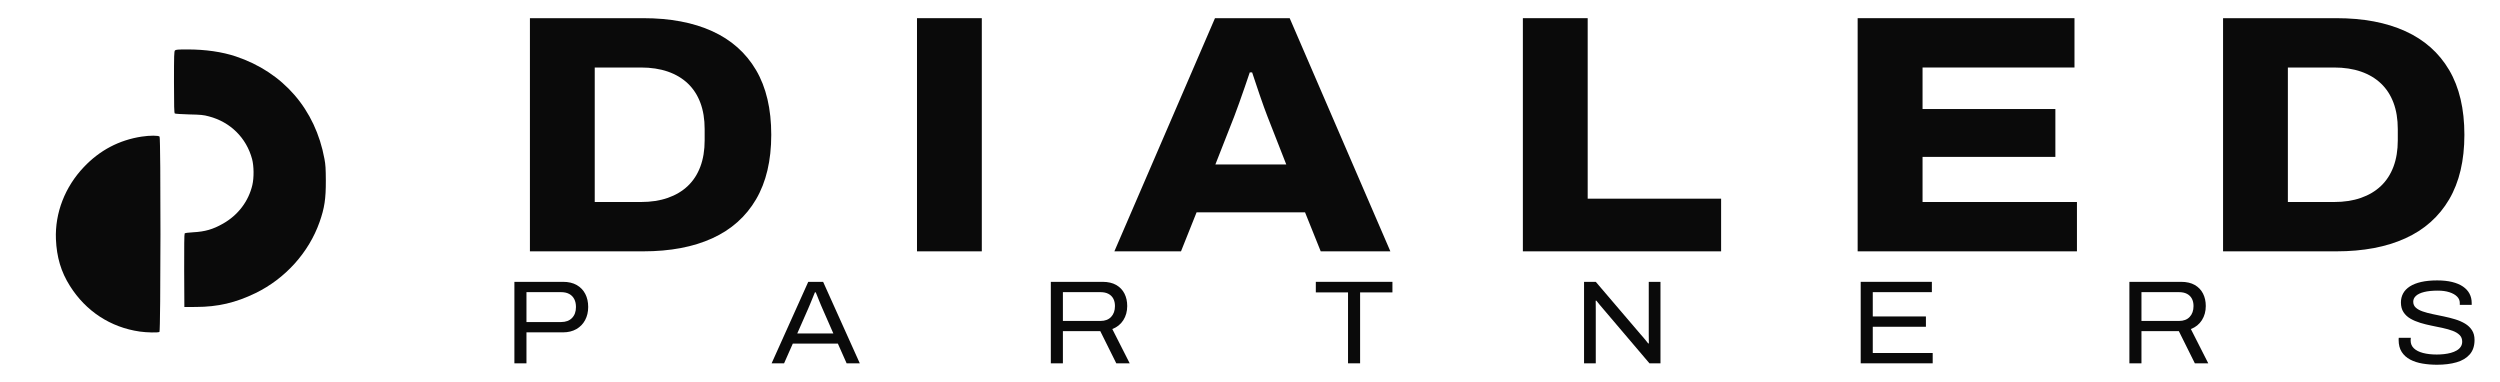
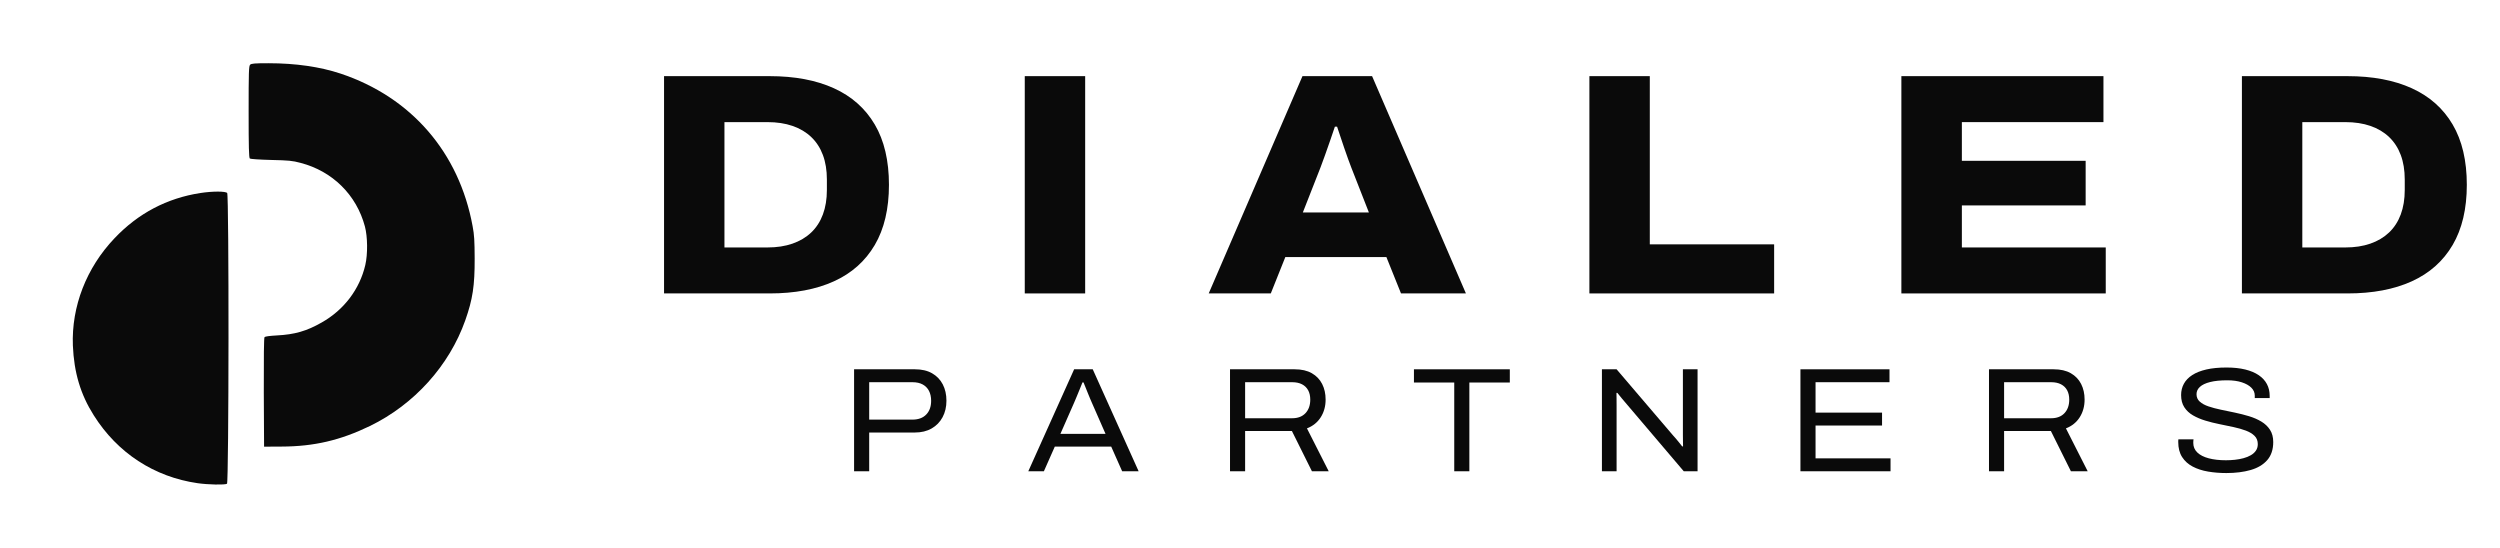
- <svg xmlns="http://www.w3.org/2000/svg" viewBox="-54.88 -54.88 7369.46 1125.86" role="img" aria-label="DialedPartners lockup">
-   <g fill="#0A0A0A" transform="translate(0 0) scale(1.854197) translate(0 548) scale(0.1 -0.1)">
+ <svg xmlns="http://www.w3.org/2000/svg" viewBox="-54.88 -54.88 7907.84 1732.84" role="img" aria-label="DialedPartners lockup">
+   <g fill="#0A0A0A" transform="translate(0 0.0) scale(2.961818) translate(0 548) scale(0.1 -0.1)">
    <path d="M2486 4974 c-14 -14 -16 -73 -16 -503 0 -379 3 -491 13 -499 6 -5 108 -12 227 -15 188 -4 228 -8 314 -31 342 -89 598 -342 688 -680 29 -109 31 -296 4 -411 -60 -258 -227 -479 -466 -614 -161 -92 -288 -128 -478 -138 -76 -4 -126 -11 -132 -18 -7 -8 -9 -214 -8 -591 l3 -579 185 1 c349 1 630 67 946 220 473 230 847 645 1018 1129 79 224 101 369 100 660 -1 189 -4 251 -22 345 -144 787 -655 1377 -1409 1629 -219 73 -482 111 -770 111 -152 0 -184 -3 -197 -16z M1955 3604 c-357 -55 -665 -217 -917 -483 -301 -316 -461 -729 -445 -1146 12 -287 81 -521 223 -745 253 -402 645 -658 1109 -725 111 -16 292 -20 314 -6 20 13 22 3081 2 3105 -17 20 -155 20 -286 0z" />
  </g>
-   <g fill="#0A0A0A" transform="translate(1427.7 686) scale(1.0 -1.0)">
+   <g fill="#0A0A0A" transform="translate(1966.076 873.278) scale(1.0 -1.0)">
    <path d="M79.515 0.0V687.306H413.562Q532.6 687.306 616.867 648.976Q701.135 610.645 746.03 534.394Q790.925 458.142 790.925 343.543Q790.925 229.684 746.03 153.172Q701.135 76.661 616.867 38.33Q532.6 0.0 413.562 0.0ZM270.572 145.418H406.766Q451.082 145.418 485.893 157.547Q520.703 169.675 545.002 192.77Q569.301 215.864 581.942 249.762Q594.583 283.659 594.583 327.174V360.416Q594.583 404.169 581.942 437.936Q569.301 471.703 545.002 494.797Q520.703 517.892 485.893 529.89Q451.082 541.888 406.766 541.888H270.572Z" />
    <path d="M1220.515 0.0V687.306H1411.572V0.0Z" />
    <path d="M1802.359 0.0 2098.927 687.306H2319.134L2615.939 0.0H2410.613L2364.422 114.957H2044.673L1998.743 0.0ZM2100.119 256.152H2309.022L2253.263 398.47Q2249.305 408.733 2243.2 425.45Q2237.095 442.167 2230.611 461.293Q2224.126 480.42 2218.211 498.209Q2212.295 515.998 2208.454 527.387H2201.427Q2195.335 508.735 2186.873 484.626Q2178.411 460.517 2170.277 437.396Q2162.142 414.274 2155.878 398.251Z" />
    <path d="M3006.515 0.0V687.306H3197.572V155.231H3590.883V0.0Z" />
    <path d="M3993.363 0.0V687.306H4632.55V541.888H4184.681V419.49H4576.218V278.398H4184.681V145.418H4639.793V0.0Z" />
    <path d="M5070.515 0.0V687.306H5404.562Q5523.6 687.306 5607.867 648.976Q5692.135 610.645 5737.03 534.394Q5781.925 458.142 5781.925 343.543Q5781.925 229.684 5737.03 153.172Q5692.135 76.661 5607.867 38.33Q5523.6 0.0 5404.562 0.0ZM5261.572 145.418H5397.766Q5442.082 145.418 5476.893 157.547Q5511.703 169.675 5536.002 192.77Q5560.301 215.864 5572.942 249.762Q5585.583 283.659 5585.583 327.174V360.416Q5585.583 404.169 5572.942 437.936Q5560.301 471.703 5536.002 494.797Q5511.703 517.892 5476.893 529.89Q5442.082 541.888 5397.766 541.888H5261.572Z" />
  </g>
-   <g fill="#0A0A0A" transform="translate(1427.7 1016.1) scale(0.35 -0.35)">
+   <g fill="#0A0A0A" transform="translate(2601.401 1435.798) scale(0.47 -0.47)">
    <path d="M96.409 0.0V686.259H506.197Q574.605 686.259 621.679 659.2Q668.753 632.141 693.345 584.599Q717.937 537.056 717.937 474.894Q717.937 412.302 691.969 363.852Q666.002 315.402 618.336 288.082Q570.67 260.763 505.066 260.763H198.078V0.0ZM198.078 347.629H489.369Q548.707 347.629 581.838 381.766Q614.969 415.902 614.969 474.186Q614.969 512.964 600.536 540.946Q586.103 568.928 558.242 584.161Q530.381 599.394 489.369 599.394H198.078Z" />
-     <path d="M2262.823 0.0 2571.357 686.259H2696.595L3005.411 0.0H2894.478L2820.766 166.079H2441.249L2367.776 0.0ZM2478.853 251.626H2782.661L2690.829 461.02Q2686.147 471.464 2678.718 489.081Q2671.289 506.698 2663.131 527.054Q2654.973 547.409 2647.325 566.478Q2639.677 585.546 2634.575 597.869H2627.418Q2619.298 577.447 2608.449 551.006Q2597.599 524.564 2587.59 500.248Q2577.582 475.932 2570.905 460.761Z" />
-     <path d="M4614.368 0.0V686.259H5049.512Q5119 686.259 5165.078 659.811Q5211.155 633.362 5234.46 587.438Q5257.765 541.514 5257.765 482.702Q5257.765 415.127 5225.079 363.567Q5192.392 312.008 5132.188 288.646L5278.626 0.0H5165.676L5031.001 270.784H4716.038V0.0ZM4716.038 356.829H5032.57Q5090.265 356.829 5122.38 391.082Q5154.495 425.335 5154.495 482.163Q5154.495 518.72 5140.476 544.818Q5126.456 570.916 5099.36 585.155Q5072.263 599.394 5032.57 599.394H4716.038Z" />
-     <path d="M7117.482 0.0V597.296H6846.195V686.259H7491.438V597.296H7219.152V0.0Z" />
-     <path d="M9105.327 0.0V686.259H9204.096L9583.507 241.839Q9591.924 233.421 9603.248 219.567Q9614.572 205.713 9626.133 191.832Q9637.694 177.951 9645.344 167.5H9651.324Q9651.065 184.752 9650.675 206.503Q9650.286 228.254 9650.286 246.47V686.259H9748.994V0.0H9656.136L9272.932 450.749Q9257.816 467.429 9239.069 490.647Q9220.322 513.865 9208.977 527.728H9203.256Q9203.516 511.53 9203.775 488.276Q9204.035 465.023 9204.035 441.24V0.0Z" />
-     <path d="M11435.306 0.0V686.259H12034.698V599.394H11536.976V394.694H11984.562V307.828H11536.976V86.866H12041.658V0.0Z" />
-     <path d="M13698.286 0.0V686.259H14133.431Q14202.918 686.259 14248.996 659.811Q14295.074 633.362 14318.379 587.438Q14341.683 541.514 14341.683 482.702Q14341.683 415.127 14308.997 363.567Q14276.31 312.008 14216.106 288.646L14362.544 0.0H14249.594L14114.92 270.784H13799.956V0.0ZM13799.956 356.829H14116.489Q14174.183 356.829 14206.298 391.082Q14238.414 425.335 14238.414 482.163Q14238.414 518.72 14224.394 544.818Q14210.375 570.916 14183.278 585.155Q14156.182 599.394 14116.489 599.394H13799.956Z" />
-     <path d="M16289.539 -12.0Q16225.363 -12.0 16166.795 -2.107Q16108.227 7.786 16063.058 31.598Q16017.888 55.411 15991.908 95.839Q15965.928 136.268 15965.928 197.357Q15965.928 202.522 15966.179 207.036Q15966.43 211.55 15966.928 215.026H16068.82Q16068.101 210.908 16067.601 204.489Q16067.101 198.07 16067.101 191.049Q16067.101 152.54 16094.334 126.384Q16121.566 100.227 16171.389 87.147Q16221.212 74.066 16286.994 74.066Q16316.824 74.066 16347.359 77.309Q16377.894 80.552 16405.454 88.065Q16433.015 95.578 16454.62 108.088Q16476.225 120.597 16488.742 139.029Q16501.259 157.461 16501.259 182.741Q16501.259 216.679 16479.581 238.217Q16457.903 259.755 16421.125 273.594Q16384.346 287.433 16338.259 297.392Q16292.172 307.352 16243.236 317.152Q16194.3 326.952 16148.212 340.943Q16102.125 354.934 16065.346 376.164Q16028.568 397.394 16006.89 430.744Q15985.212 464.095 15985.212 512.835Q15985.212 554.66 16003.815 588.861Q16022.418 623.062 16060.311 647.522Q16098.203 671.982 16155.56 685.121Q16212.917 698.259 16290.646 698.259Q16362.455 698.259 16416.777 684.907Q16471.099 671.555 16507.798 646.482Q16544.496 621.409 16562.904 586.309Q16581.311 551.21 16581.311 507.697V492.454H16480.96V509.169Q16480.96 539.422 16457.997 562.329Q16435.034 585.236 16393.598 598.714Q16352.162 612.193 16296.136 612.193Q16226.322 612.193 16180.391 600.559Q16134.46 588.924 16111.69 567.979Q16088.919 547.033 16088.919 518.67Q16088.919 488.436 16110.598 468.869Q16132.276 449.303 16169.174 436.704Q16206.071 424.105 16252.159 414.515Q16298.246 404.926 16347.063 394.745Q16395.879 384.565 16441.967 370.615Q16488.054 356.664 16524.952 334.594Q16561.85 312.524 16583.528 279.004Q16605.206 245.484 16605.206 196.806Q16605.206 121.399 16565.005 75.278Q16524.803 29.157 16453.681 8.578Q16382.559 -12.0 16289.539 -12.0Z" />
+     <path d="M1268.843 0.0 1577.378 686.259H1702.615L2011.431 0.0H1900.499L1826.786 166.079H1447.27L1373.796 0.0ZM1484.873 251.626H1788.681L1696.849 461.02Q1692.167 471.464 1684.738 489.081Q1677.309 506.698 1669.151 527.054Q1660.993 547.409 1653.345 566.478Q1645.697 585.546 1640.596 597.869H1633.439Q1625.319 577.447 1614.469 551.006Q1603.619 524.564 1593.611 500.248Q1583.602 475.932 1576.925 460.761Z" />
+     <path d="M2626.409 0.0V686.259H3061.553Q3131.041 686.259 3177.118 659.811Q3223.196 633.362 3246.501 587.438Q3269.806 541.514 3269.806 482.702Q3269.806 415.127 3237.119 363.567Q3204.433 312.008 3144.229 288.646L3290.667 0.0H3177.717L3043.042 270.784H2728.078V0.0ZM2728.078 356.829H3044.611Q3102.305 356.829 3134.421 391.082Q3166.536 425.335 3166.536 482.163Q3166.536 518.72 3152.516 544.818Q3138.497 570.916 3111.401 585.155Q3084.304 599.394 3044.611 599.394H2728.078Z" />
+     <path d="M4135.543 0.0V597.296H3864.256V686.259H4509.499V597.296H4237.213V0.0Z" />
+     <path d="M5129.409 0.0V686.259H5228.178L5607.588 241.839Q5616.005 233.421 5627.33 219.567Q5638.654 205.713 5650.215 191.832Q5661.776 177.951 5669.425 167.5H5675.406Q5675.146 184.752 5674.757 206.503Q5674.368 228.254 5674.368 246.47V686.259H5773.076V0.0H5680.218L5297.014 450.749Q5281.897 467.429 5263.151 490.647Q5244.404 513.865 5233.059 527.728H5227.338Q5227.598 511.53 5227.857 488.276Q5228.116 465.023 5228.116 441.24V0.0Z" />
+     <path d="M6465.409 0.0V686.259H7064.8V599.394H6567.078V394.694H7014.664V307.828H6567.078V86.866H7071.76V0.0Z" />
+     <path d="M7734.409 0.0V686.259H8169.553Q8239.041 686.259 8285.118 659.811Q8331.196 633.362 8354.501 587.438Q8377.806 541.514 8377.806 482.702Q8377.806 415.127 8345.119 363.567Q8312.433 312.008 8252.229 288.646L8398.667 0.0H8285.717L8151.042 270.784H7836.078V0.0ZM7836.078 356.829H8152.611Q8210.305 356.829 8242.421 391.082Q8274.536 425.335 8274.536 482.163Q8274.536 518.72 8260.516 544.818Q8246.497 570.916 8219.401 585.155Q8192.304 599.394 8152.611 599.394H7836.078Z" />
+     <path d="M9331.682 -12.0Q9267.506 -12.0 9208.938 -2.107Q9150.37 7.786 9105.201 31.598Q9060.031 55.411 9034.051 95.839Q9008.071 136.268 9008.071 197.357Q9008.071 202.522 9008.322 207.036Q9008.573 211.55 9009.071 215.026H9110.963Q9110.244 210.908 9109.744 204.489Q9109.244 198.07 9109.244 191.049Q9109.244 152.54 9136.476 126.384Q9163.709 100.227 9213.532 87.147Q9263.355 74.066 9329.137 74.066Q9358.967 74.066 9389.502 77.309Q9420.037 80.552 9447.597 88.065Q9475.158 95.578 9496.763 108.088Q9518.368 120.597 9530.885 139.029Q9543.402 157.461 9543.402 182.741Q9543.402 216.679 9521.724 238.217Q9500.046 259.755 9463.267 273.594Q9426.489 287.433 9380.402 297.392Q9334.314 307.352 9285.378 317.152Q9236.442 326.952 9190.355 340.943Q9144.268 354.934 9107.489 376.164Q9070.711 397.394 9049.033 430.744Q9027.354 464.095 9027.354 512.835Q9027.354 554.66 9045.958 588.861Q9064.561 623.062 9102.453 647.522Q9140.346 671.982 9197.703 685.121Q9255.06 698.259 9332.789 698.259Q9404.598 698.259 9458.92 684.907Q9513.242 671.555 9549.941 646.482Q9586.639 621.409 9605.046 586.309Q9623.454 551.21 9623.454 507.697V492.454H9523.103V509.169Q9523.103 539.422 9500.14 562.329Q9477.176 585.236 9435.741 598.714Q9394.305 612.193 9338.279 612.193Q9268.465 612.193 9222.534 600.559Q9176.603 588.924 9153.832 567.979Q9131.062 547.033 9131.062 518.67Q9131.062 488.436 9152.741 468.869Q9174.419 449.303 9211.317 436.704Q9248.214 424.105 9294.302 414.515Q9340.389 404.926 9389.206 394.745Q9438.022 384.565 9484.11 370.615Q9530.197 356.664 9567.095 334.594Q9603.992 312.524 9625.671 279.004Q9647.349 245.484 9647.349 196.806Q9647.349 121.399 9607.148 75.278Q9566.946 29.157 9495.824 8.578Q9424.702 -12.0 9331.682 -12.0Z" />
  </g>
</svg>
